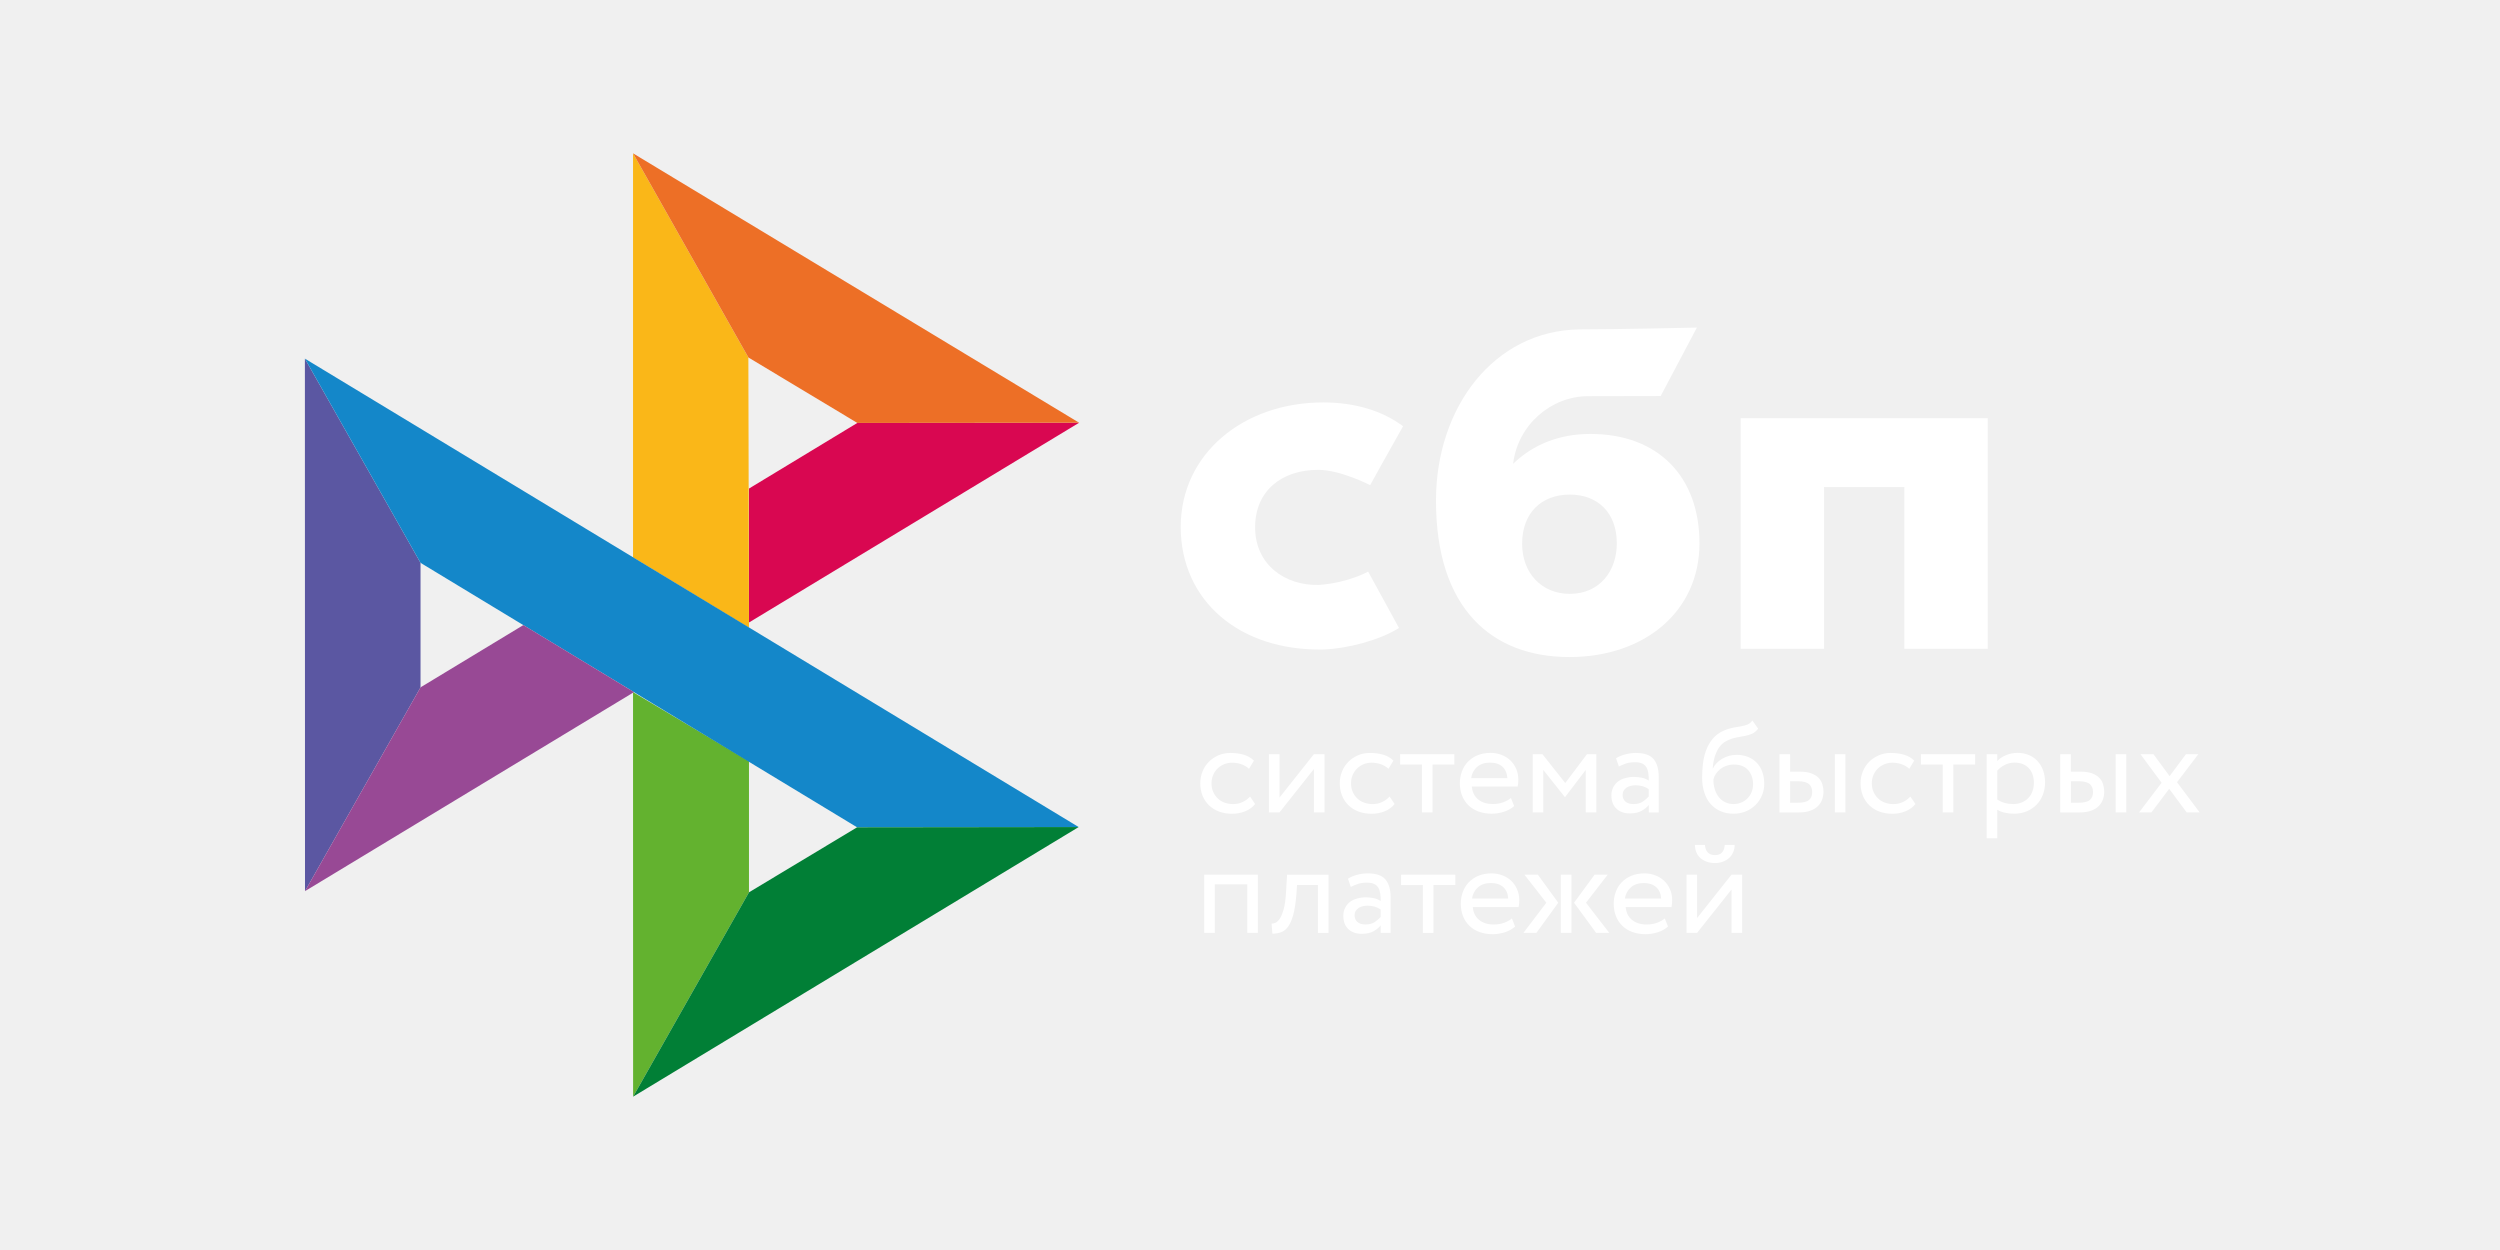
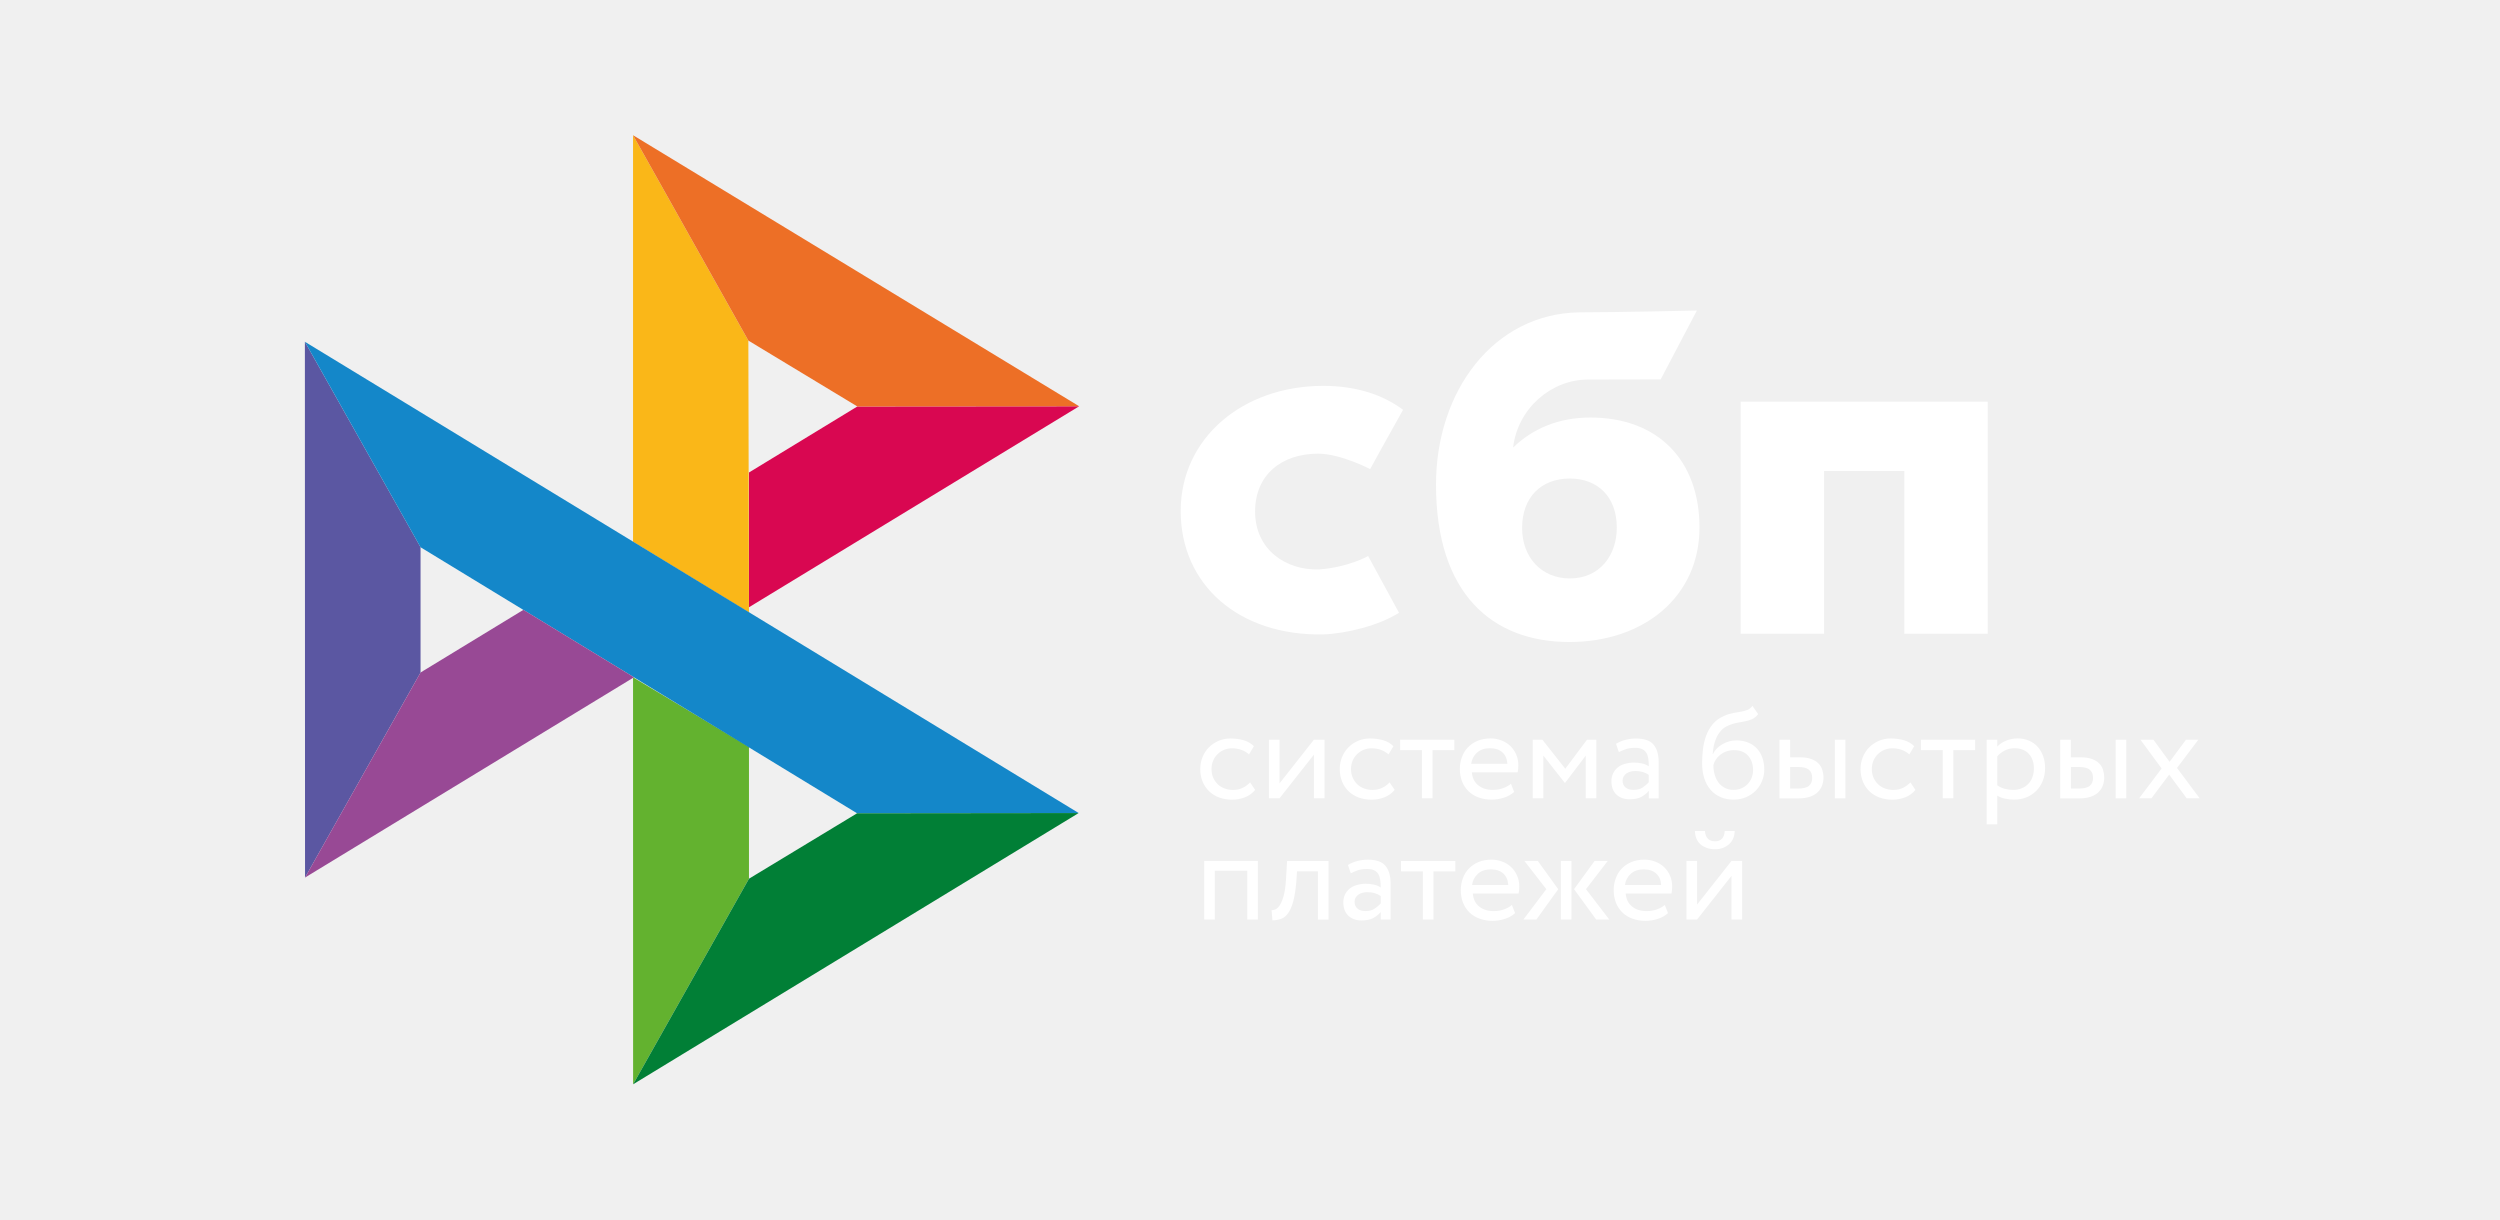
- <svg xmlns="http://www.w3.org/2000/svg" width="66" height="33" viewBox="0 0 66 33" fill="none">
-   <path d="M52.476 11.04V17.129H50.274V12.858H48.155V17.129H45.954V11.04H52.476V11.04Z" fill="white" />
-   <path fill-rule="evenodd" clip-rule="evenodd" d="M41.433 17.346C43.403 17.346 44.866 16.153 44.866 14.344C44.866 12.593 43.787 11.456 41.983 11.456C41.15 11.456 40.463 11.745 39.946 12.245C40.069 11.213 40.953 10.459 41.926 10.459C42.151 10.459 43.842 10.455 43.842 10.455L44.798 8.648C44.798 8.648 42.675 8.696 41.688 8.696C39.433 8.734 37.91 10.759 37.91 13.218C37.91 16.082 39.396 17.346 41.433 17.346ZM41.445 13.057C42.176 13.057 42.684 13.532 42.684 14.344C42.684 15.074 42.233 15.676 41.445 15.678C40.691 15.678 40.184 15.12 40.184 14.356C40.184 13.544 40.691 13.057 41.445 13.057Z" fill="white" />
-   <path d="M36.119 15.09C36.119 15.09 35.599 15.386 34.822 15.442C33.93 15.468 33.135 14.911 33.135 13.922C33.135 12.957 33.836 12.404 34.8 12.404C35.391 12.404 36.172 12.808 36.172 12.808C36.172 12.808 36.744 11.772 37.041 11.253C36.498 10.847 35.775 10.624 34.935 10.624C32.814 10.624 31.171 11.991 31.171 13.91C31.171 15.853 32.715 17.188 34.935 17.147C35.555 17.125 36.411 16.909 36.933 16.578L36.119 15.09Z" fill="white" />
-   <path d="M8.049 9.468L11.102 14.859V18.147L8.052 23.527L8.049 9.468Z" fill="#5B57A2" />
-   <path d="M19.773 12.898L22.634 11.165L28.489 11.16L19.773 16.434V12.898Z" fill="#D90751" />
-   <path d="M19.757 9.437L19.773 16.574L16.712 14.716V4.048L19.757 9.437Z" fill="#FAB718" />
-   <path d="M28.489 11.16L22.634 11.166L19.757 9.437L16.712 4.048L28.489 11.16Z" fill="#ED6F26" />
-   <path d="M19.773 23.558V20.095L16.712 18.273L16.714 28.952L19.773 23.558Z" fill="#63B22F" />
-   <path d="M22.627 21.841L11.102 14.859L8.049 9.468L28.477 21.834L22.627 21.841Z" fill="#1487C9" />
-   <path d="M16.714 28.952L19.773 23.557L22.627 21.841L28.477 21.834L16.714 28.952Z" fill="#017F36" />
-   <path d="M8.052 23.526L16.737 18.272L13.817 16.502L11.102 18.146L8.052 23.526Z" fill="#984995" />
-   <path d="M33.135 21.226C33.068 21.311 32.979 21.375 32.873 21.418C32.764 21.462 32.648 21.484 32.53 21.483C32.413 21.485 32.297 21.466 32.187 21.427C32.089 21.391 31.998 21.336 31.922 21.264C31.847 21.192 31.788 21.106 31.749 21.01C31.707 20.905 31.686 20.793 31.687 20.68C31.687 20.568 31.707 20.465 31.747 20.366C31.786 20.268 31.843 20.183 31.913 20.112C31.984 20.04 32.069 19.985 32.164 19.941C32.262 19.9 32.368 19.878 32.484 19.878C32.61 19.878 32.727 19.893 32.833 19.924C32.939 19.955 33.029 20.007 33.103 20.08L32.974 20.296C32.912 20.24 32.838 20.197 32.758 20.171C32.682 20.147 32.603 20.135 32.523 20.135C32.453 20.135 32.385 20.149 32.32 20.174C32.256 20.2 32.197 20.238 32.147 20.285C32.096 20.334 32.055 20.393 32.028 20.458C31.998 20.525 31.984 20.599 31.984 20.682C31.984 20.767 32 20.843 32.03 20.908C32.06 20.976 32.101 21.033 32.152 21.081C32.203 21.13 32.263 21.166 32.332 21.19C32.401 21.216 32.474 21.228 32.552 21.228C32.647 21.228 32.734 21.209 32.808 21.172C32.882 21.137 32.947 21.089 33.002 21.029L33.135 21.226ZM33.499 21.447V19.91H33.779V21.055L34.687 19.91H34.967V21.447H34.687V20.302L33.779 21.447L33.499 21.447ZM36.818 21.226C36.749 21.311 36.659 21.378 36.556 21.418C36.447 21.462 36.331 21.484 36.213 21.483C36.096 21.485 35.98 21.466 35.87 21.427C35.772 21.391 35.681 21.336 35.605 21.264C35.53 21.192 35.471 21.106 35.432 21.01C35.39 20.905 35.369 20.793 35.37 20.68C35.37 20.568 35.389 20.465 35.43 20.366C35.469 20.268 35.526 20.183 35.596 20.112C35.667 20.04 35.752 19.985 35.847 19.941C35.948 19.898 36.057 19.876 36.167 19.878C36.293 19.878 36.41 19.893 36.516 19.924C36.622 19.955 36.712 20.007 36.786 20.08L36.657 20.296C36.595 20.24 36.521 20.197 36.441 20.171C36.365 20.147 36.286 20.135 36.206 20.135C36.066 20.135 35.931 20.189 35.83 20.285C35.779 20.334 35.739 20.393 35.711 20.458C35.681 20.525 35.667 20.599 35.667 20.682C35.667 20.767 35.683 20.843 35.713 20.908C35.743 20.976 35.784 21.033 35.835 21.081C35.886 21.13 35.946 21.166 36.015 21.19C36.084 21.214 36.157 21.228 36.234 21.228C36.33 21.228 36.415 21.209 36.491 21.172C36.565 21.137 36.63 21.089 36.685 21.029L36.818 21.226ZM36.961 19.91H38.395V20.183H37.819V21.447H37.539V20.183H36.963V19.91H36.961Z" fill="white" />
-   <path fill-rule="evenodd" clip-rule="evenodd" d="M39.7 21.432C39.806 21.399 39.897 21.349 39.974 21.28L39.889 21.066C39.838 21.111 39.769 21.149 39.686 21.18C39.603 21.211 39.509 21.226 39.407 21.226C39.253 21.226 39.126 21.187 39.025 21.106C38.924 21.024 38.869 20.91 38.857 20.765H40.066C40.079 20.712 40.084 20.651 40.084 20.581C40.084 20.475 40.064 20.38 40.026 20.294C39.989 20.21 39.936 20.134 39.87 20.071C39.803 20.008 39.723 19.96 39.636 19.928C39.546 19.893 39.449 19.875 39.352 19.876C39.221 19.876 39.106 19.898 39.005 19.94C38.91 19.979 38.824 20.038 38.752 20.111C38.683 20.184 38.629 20.27 38.595 20.365C38.558 20.465 38.539 20.572 38.54 20.679C38.54 20.8 38.562 20.91 38.6 21.009C38.638 21.104 38.696 21.191 38.77 21.263C38.843 21.333 38.931 21.387 39.035 21.425C39.147 21.464 39.265 21.483 39.384 21.482C39.491 21.481 39.598 21.464 39.7 21.432ZM38.993 20.249C39.079 20.171 39.194 20.133 39.339 20.133C39.476 20.133 39.585 20.17 39.665 20.242C39.744 20.315 39.787 20.415 39.794 20.543H38.839C38.853 20.43 38.907 20.325 38.993 20.249Z" fill="white" />
-   <path d="M40.464 19.91H40.719L41.323 20.672L41.896 19.91H42.144V21.447H41.864V20.326L41.32 21.04H41.309L40.743 20.326V21.447H40.464V19.91Z" fill="white" />
-   <path fill-rule="evenodd" clip-rule="evenodd" d="M42.904 19.916C42.819 19.938 42.738 19.972 42.663 20.018L42.738 20.235C42.801 20.204 42.865 20.178 42.928 20.156C42.992 20.133 43.074 20.123 43.171 20.123C43.248 20.123 43.31 20.135 43.358 20.159C43.406 20.182 43.441 20.216 43.466 20.258C43.491 20.299 43.507 20.351 43.516 20.412C43.525 20.472 43.528 20.538 43.528 20.608C43.471 20.569 43.406 20.543 43.337 20.531C43.271 20.518 43.203 20.511 43.136 20.51C43.052 20.51 42.975 20.522 42.9 20.543C42.826 20.563 42.762 20.595 42.711 20.636C42.659 20.677 42.616 20.73 42.587 20.79C42.556 20.855 42.54 20.926 42.541 20.999C42.541 21.149 42.586 21.266 42.674 21.349C42.762 21.432 42.879 21.474 43.024 21.474C43.155 21.474 43.259 21.451 43.339 21.406C43.419 21.361 43.482 21.309 43.528 21.251V21.449H43.79V20.507C43.79 20.306 43.746 20.151 43.656 20.042C43.567 19.933 43.41 19.878 43.187 19.878C43.088 19.878 42.994 19.892 42.904 19.916ZM43.371 21.161C43.307 21.206 43.224 21.227 43.121 21.227C43.031 21.227 42.96 21.204 42.911 21.161C42.861 21.116 42.837 21.057 42.837 20.985C42.837 20.942 42.846 20.905 42.865 20.873C42.885 20.84 42.911 20.814 42.941 20.793C42.974 20.771 43.011 20.756 43.049 20.747C43.09 20.736 43.13 20.731 43.173 20.731C43.311 20.731 43.429 20.764 43.526 20.833V21.028C43.48 21.079 43.428 21.124 43.371 21.161ZM46.257 19.37C46.313 19.344 46.366 19.301 46.415 19.237L46.263 19.021C46.225 19.073 46.18 19.11 46.131 19.129C46.078 19.149 46.024 19.164 45.968 19.173L45.915 19.183C45.869 19.191 45.82 19.199 45.767 19.208C45.681 19.224 45.598 19.249 45.519 19.284C45.394 19.337 45.293 19.41 45.217 19.502C45.141 19.593 45.081 19.697 45.04 19.811C44.998 19.926 44.971 20.046 44.957 20.168C44.943 20.293 44.936 20.412 44.936 20.526C44.936 20.672 44.955 20.805 44.994 20.924C45.033 21.044 45.087 21.144 45.16 21.225C45.232 21.308 45.319 21.37 45.422 21.415C45.524 21.46 45.639 21.482 45.768 21.482C45.887 21.482 45.996 21.46 46.095 21.418C46.191 21.378 46.277 21.32 46.35 21.247C46.421 21.177 46.477 21.092 46.516 20.997C46.557 20.902 46.576 20.8 46.576 20.693C46.576 20.577 46.559 20.472 46.525 20.379C46.494 20.29 46.445 20.208 46.38 20.139C46.315 20.071 46.236 20.018 46.148 19.983C46.052 19.945 45.948 19.927 45.844 19.928C45.777 19.928 45.712 19.937 45.648 19.954C45.586 19.971 45.527 19.996 45.471 20.028C45.417 20.059 45.368 20.096 45.325 20.14C45.282 20.184 45.247 20.232 45.222 20.287H45.215C45.22 20.216 45.229 20.144 45.245 20.07C45.261 19.995 45.284 19.924 45.314 19.857C45.344 19.79 45.383 19.729 45.431 19.674C45.482 19.619 45.544 19.574 45.614 19.545C45.691 19.508 45.773 19.482 45.857 19.467L45.912 19.457C45.967 19.447 46.02 19.438 46.071 19.427C46.138 19.413 46.2 19.396 46.257 19.37ZM45.273 20.847C45.246 20.759 45.233 20.669 45.234 20.577C45.246 20.525 45.268 20.475 45.298 20.431C45.328 20.384 45.367 20.343 45.413 20.306C45.517 20.226 45.645 20.183 45.777 20.184C45.941 20.184 46.065 20.234 46.152 20.332C46.239 20.432 46.281 20.557 46.281 20.707C46.281 20.781 46.267 20.849 46.242 20.911C46.218 20.972 46.182 21.028 46.136 21.075C46.09 21.122 46.035 21.16 45.974 21.185C45.91 21.213 45.841 21.227 45.763 21.227C45.685 21.227 45.614 21.211 45.549 21.18C45.484 21.149 45.427 21.105 45.381 21.05C45.333 20.989 45.297 20.921 45.273 20.847ZM48.719 19.911H48.44V21.448H48.719V19.911ZM46.979 19.911H47.259V20.372H47.517C47.639 20.372 47.738 20.387 47.818 20.417C47.897 20.446 47.961 20.486 48.009 20.534C48.056 20.582 48.09 20.64 48.109 20.703C48.129 20.767 48.14 20.833 48.14 20.902C48.14 20.971 48.129 21.037 48.106 21.102C48.085 21.168 48.047 21.225 47.998 21.277C47.948 21.329 47.881 21.37 47.796 21.401C47.711 21.432 47.609 21.449 47.485 21.449H46.978V19.911H46.979ZM47.259 20.629V21.192H47.462C47.602 21.192 47.701 21.168 47.758 21.119C47.814 21.071 47.842 21.002 47.842 20.911C47.842 20.817 47.812 20.747 47.756 20.698C47.697 20.65 47.6 20.625 47.466 20.625H47.259V20.629Z" fill="white" />
-   <path d="M50.567 21.226C50.5 21.311 50.411 21.375 50.305 21.418C50.196 21.462 50.08 21.484 49.962 21.483C49.846 21.485 49.729 21.466 49.619 21.427C49.521 21.391 49.43 21.336 49.354 21.264C49.279 21.192 49.22 21.106 49.181 21.01C49.139 20.905 49.118 20.793 49.119 20.68C49.119 20.568 49.138 20.465 49.179 20.366C49.218 20.268 49.275 20.183 49.345 20.112C49.416 20.04 49.501 19.985 49.596 19.942C49.697 19.898 49.806 19.876 49.916 19.878C50.042 19.878 50.159 19.893 50.265 19.924C50.371 19.955 50.461 20.007 50.535 20.08L50.406 20.296C50.344 20.24 50.27 20.197 50.19 20.171C50.114 20.147 50.035 20.135 49.955 20.135C49.885 20.135 49.817 20.149 49.752 20.174C49.687 20.2 49.629 20.238 49.579 20.285C49.528 20.334 49.488 20.393 49.46 20.458C49.43 20.525 49.416 20.599 49.416 20.682C49.416 20.767 49.432 20.843 49.462 20.908C49.492 20.976 49.533 21.033 49.584 21.081C49.635 21.13 49.695 21.166 49.764 21.19C49.833 21.214 49.906 21.228 49.984 21.228C50.079 21.228 50.164 21.209 50.24 21.172C50.313 21.137 50.379 21.089 50.434 21.029L50.567 21.226ZM50.71 19.91H52.144V20.183H51.568V21.447H51.288V20.183H50.712V19.91H50.71Z" fill="white" />
-   <path fill-rule="evenodd" clip-rule="evenodd" d="M52.728 19.911H52.448V22.131H52.728V21.377C52.784 21.413 52.852 21.439 52.929 21.456C53.007 21.474 53.088 21.482 53.172 21.482C53.295 21.482 53.407 21.46 53.508 21.418C53.604 21.377 53.692 21.318 53.766 21.244C53.838 21.169 53.893 21.083 53.931 20.981C53.971 20.88 53.99 20.771 53.99 20.655C53.99 20.541 53.972 20.436 53.939 20.341C53.907 20.25 53.858 20.167 53.794 20.096C53.731 20.026 53.653 19.971 53.566 19.935C53.47 19.894 53.367 19.874 53.263 19.876C53.154 19.876 53.051 19.897 52.954 19.938C52.857 19.98 52.781 20.03 52.728 20.092V19.911ZM52.922 20.196C53.002 20.154 53.089 20.133 53.182 20.133C53.264 20.133 53.336 20.145 53.402 20.171C53.465 20.197 53.518 20.234 53.562 20.282C53.607 20.33 53.64 20.386 53.661 20.451C53.684 20.517 53.695 20.588 53.695 20.665C53.695 20.748 53.681 20.822 53.656 20.892C53.633 20.957 53.596 21.017 53.548 21.068C53.5 21.118 53.442 21.157 53.377 21.183C53.304 21.213 53.227 21.228 53.148 21.227C53.073 21.227 53.002 21.218 52.935 21.201C52.861 21.181 52.791 21.149 52.728 21.107V20.346C52.777 20.287 52.843 20.237 52.922 20.196ZM56.133 19.91H55.854V21.448H56.133V19.91ZM54.391 19.91H54.671V20.372H54.929C55.051 20.372 55.15 20.387 55.23 20.416C55.309 20.446 55.373 20.486 55.42 20.534C55.468 20.582 55.502 20.639 55.521 20.703C55.541 20.767 55.551 20.833 55.551 20.902C55.551 20.971 55.541 21.037 55.518 21.102C55.496 21.168 55.46 21.225 55.41 21.276C55.361 21.328 55.293 21.37 55.209 21.401C55.123 21.432 55.021 21.449 54.897 21.449H54.39V19.91H54.391ZM54.673 20.629V21.192H54.876C55.016 21.192 55.115 21.168 55.172 21.119C55.228 21.071 55.256 21.002 55.256 20.91C55.256 20.817 55.226 20.747 55.17 20.698C55.111 20.65 55.014 20.625 54.88 20.625H54.673V20.629Z" fill="white" />
-   <path d="M57.473 20.651L58.071 21.447H57.728L57.266 20.825L56.798 21.447H56.472L57.066 20.665L56.508 19.91H56.851L57.277 20.49L57.71 19.91H58.036L57.473 20.651ZM32.928 23.347H32.071V24.628H31.791V23.091H33.208V24.628H32.928V23.347ZM34.794 23.364H34.242L34.224 23.623C34.205 23.842 34.178 24.018 34.141 24.153C34.104 24.288 34.058 24.391 34.005 24.464C33.952 24.537 33.89 24.587 33.819 24.611C33.746 24.637 33.669 24.65 33.591 24.649L33.57 24.383C33.6 24.384 33.636 24.378 33.674 24.36C33.713 24.343 33.752 24.305 33.789 24.248C33.827 24.189 33.86 24.107 33.89 23.999C33.92 23.891 33.94 23.749 33.95 23.571L33.979 23.093H35.073V24.63H34.794V23.364Z" fill="white" />
-   <path fill-rule="evenodd" clip-rule="evenodd" d="M35.826 23.095C35.736 23.119 35.655 23.154 35.586 23.197L35.66 23.415C35.724 23.383 35.787 23.357 35.851 23.335C35.914 23.313 35.996 23.302 36.093 23.302C36.171 23.302 36.233 23.314 36.28 23.338C36.328 23.361 36.364 23.395 36.388 23.437C36.413 23.478 36.429 23.53 36.438 23.59C36.447 23.651 36.45 23.717 36.45 23.788C36.393 23.748 36.328 23.722 36.259 23.71C36.193 23.697 36.125 23.69 36.058 23.689C35.975 23.689 35.897 23.701 35.823 23.722C35.748 23.743 35.685 23.774 35.633 23.815C35.581 23.857 35.539 23.909 35.51 23.969C35.478 24.034 35.463 24.106 35.464 24.178C35.464 24.328 35.508 24.445 35.596 24.528C35.685 24.611 35.801 24.653 35.946 24.653C36.077 24.653 36.181 24.63 36.261 24.585C36.341 24.54 36.404 24.488 36.45 24.43V24.628H36.712V23.686C36.712 23.485 36.668 23.33 36.578 23.221C36.489 23.112 36.332 23.057 36.109 23.057C36.014 23.057 35.918 23.07 35.826 23.095ZM36.295 24.34C36.231 24.385 36.148 24.406 36.045 24.406C35.954 24.406 35.885 24.383 35.835 24.34C35.786 24.295 35.761 24.236 35.761 24.164C35.761 24.121 35.77 24.084 35.789 24.052C35.809 24.019 35.835 23.993 35.865 23.972C35.895 23.951 35.932 23.936 35.973 23.925C36.014 23.915 36.055 23.91 36.097 23.91C36.235 23.91 36.353 23.943 36.45 24.012V24.207C36.404 24.258 36.352 24.302 36.295 24.34Z" fill="white" />
-   <path d="M36.986 23.092H38.42V23.364H37.843V24.629H37.564V23.365H36.988V23.092H36.986Z" fill="white" />
-   <path fill-rule="evenodd" clip-rule="evenodd" d="M39.725 24.613C39.831 24.58 39.921 24.53 39.999 24.461L39.914 24.247C39.863 24.291 39.794 24.329 39.711 24.361C39.628 24.392 39.534 24.407 39.432 24.407C39.278 24.407 39.15 24.367 39.05 24.286C38.949 24.205 38.894 24.091 38.882 23.946H40.091C40.103 23.893 40.109 23.832 40.109 23.761C40.109 23.656 40.089 23.561 40.05 23.475C40.014 23.391 39.961 23.315 39.895 23.252C39.827 23.189 39.748 23.14 39.662 23.109C39.57 23.074 39.474 23.056 39.377 23.057C39.246 23.057 39.131 23.079 39.03 23.121C38.935 23.16 38.849 23.218 38.777 23.292C38.707 23.365 38.654 23.451 38.62 23.546C38.583 23.646 38.564 23.753 38.565 23.86C38.565 23.981 38.586 24.091 38.625 24.19C38.664 24.288 38.722 24.373 38.795 24.443C38.867 24.514 38.956 24.568 39.06 24.606C39.172 24.645 39.29 24.664 39.408 24.663C39.513 24.663 39.619 24.645 39.725 24.613ZM39.016 23.428C39.103 23.35 39.218 23.312 39.363 23.312C39.501 23.312 39.608 23.35 39.688 23.421C39.767 23.494 39.81 23.594 39.817 23.722H38.862C38.876 23.609 38.931 23.504 39.016 23.428ZM40.245 23.091H40.599L41.138 23.832L40.561 24.628H40.218L40.823 23.832L40.245 23.091ZM41.206 23.091H41.486V24.628H41.206V23.091ZM42.485 24.628L41.87 23.832L42.444 23.091H42.098L41.555 23.832L42.138 24.628H42.485ZM43.761 24.613C43.868 24.58 43.958 24.53 44.035 24.461L43.95 24.247C43.9 24.291 43.83 24.329 43.748 24.361C43.664 24.392 43.571 24.407 43.468 24.407C43.314 24.407 43.187 24.367 43.086 24.286C42.985 24.205 42.931 24.091 42.918 23.946H44.128C44.14 23.893 44.145 23.832 44.145 23.761C44.145 23.656 44.126 23.561 44.087 23.475C44.051 23.391 43.998 23.315 43.931 23.252C43.864 23.189 43.785 23.14 43.698 23.109C43.607 23.074 43.511 23.056 43.413 23.057C43.283 23.057 43.167 23.079 43.067 23.121C42.972 23.16 42.886 23.218 42.814 23.292C42.744 23.364 42.69 23.451 42.657 23.546C42.619 23.646 42.601 23.753 42.602 23.86C42.602 23.981 42.623 24.091 42.662 24.19C42.701 24.288 42.759 24.373 42.832 24.443C42.904 24.514 42.992 24.568 43.097 24.606C43.209 24.645 43.326 24.664 43.445 24.663C43.553 24.662 43.659 24.645 43.761 24.613ZM43.053 23.428C43.139 23.35 43.254 23.312 43.399 23.312C43.535 23.312 43.645 23.35 43.724 23.421C43.804 23.494 43.847 23.594 43.854 23.722H42.899C42.912 23.609 42.967 23.504 43.053 23.428ZM45.279 22.575C45.114 22.575 45.024 22.485 45.01 22.306H44.746C44.746 22.375 44.759 22.437 44.782 22.495C44.805 22.554 44.839 22.604 44.883 22.646C44.927 22.687 44.983 22.72 45.049 22.746C45.114 22.772 45.191 22.784 45.277 22.784C45.357 22.784 45.427 22.772 45.491 22.746C45.555 22.722 45.608 22.687 45.654 22.646C45.698 22.604 45.733 22.554 45.758 22.495C45.783 22.437 45.795 22.375 45.795 22.306H45.533C45.521 22.485 45.434 22.575 45.279 22.575ZM44.524 23.091V24.628H44.803L45.712 23.483V24.628H45.992V23.091H45.712L44.803 24.236V23.091H44.524Z" fill="white" />
+ <svg xmlns="http://www.w3.org/2000/svg" width="82" height="40" viewBox="0 0 82 40" fill="none">
+   <path d="M65.197 13.176V20.787H62.462V15.448H59.829V20.787H57.094V13.175H65.197V13.176Z" fill="white" />
+   <path fill-rule="evenodd" clip-rule="evenodd" d="M51.477 21.058C53.925 21.058 55.743 19.566 55.743 17.305C55.743 15.116 54.402 13.695 52.16 13.695C51.126 13.695 50.272 14.057 49.629 14.681C49.782 13.391 50.881 12.449 52.09 12.449C52.369 12.449 54.47 12.444 54.47 12.444L55.658 10.185C55.658 10.185 53.021 10.245 51.794 10.245C48.993 10.293 47.101 12.824 47.101 15.897C47.101 19.478 48.946 21.058 51.477 21.058ZM51.492 15.696C52.401 15.696 53.031 16.29 53.031 17.305C53.031 18.218 52.471 18.971 51.492 18.973C50.555 18.973 49.925 18.275 49.925 17.32C49.925 16.305 50.555 15.696 51.492 15.696Z" fill="white" />
+   <path d="M44.875 18.238C44.875 18.238 44.229 18.608 43.264 18.677C42.155 18.71 41.167 18.014 41.167 16.778C41.167 15.571 42.039 14.88 43.236 14.88C43.97 14.88 44.941 15.386 44.941 15.386C44.941 15.386 45.652 14.09 46.02 13.442C45.346 12.934 44.448 12.656 43.404 12.656C40.769 12.656 38.727 14.363 38.727 16.762C38.727 19.192 40.646 20.86 43.404 20.809C44.175 20.781 45.238 20.512 45.887 20.098L44.875 18.238Z" fill="white" />
+   <path d="M10 11.21L13.794 17.949V22.059L10.005 28.784L10 11.21Z" fill="#5B57A2" />
+   <path d="M24.566 15.498L28.121 13.332L35.396 13.326L24.566 19.918V15.498Z" fill="#D90751" />
+   <path d="M24.546 11.171L24.566 20.093L20.764 17.771V4.435L24.546 11.171Z" fill="#FAB718" />
+   <path d="M35.396 13.325L28.121 13.332L24.546 11.171L20.764 4.435L35.396 13.325Z" fill="#ED6F26" />
+   <path d="M24.566 28.822V24.494L20.764 22.216L20.766 35.565L24.566 28.822Z" fill="#63B22F" />
+   <path d="M28.112 26.676L13.793 17.949L10 11.21L35.38 26.667L28.112 26.676Z" fill="#1487C9" />
+   <path d="M20.766 35.565L24.566 28.822L28.112 26.676L35.38 26.668L20.766 35.565Z" fill="#017F36" />
+   <path d="M10.004 28.784L20.794 22.215L17.167 20.003L13.794 22.058L10.004 28.784Z" fill="#984995" />
+   <path d="M41.168 25.908C41.084 26.014 40.974 26.094 40.843 26.148C40.707 26.202 40.563 26.23 40.417 26.23C40.271 26.232 40.127 26.207 39.99 26.159C39.867 26.114 39.755 26.045 39.661 25.956C39.568 25.866 39.494 25.758 39.446 25.638C39.393 25.507 39.367 25.367 39.369 25.226C39.369 25.086 39.393 24.956 39.443 24.833C39.492 24.71 39.562 24.604 39.65 24.516C39.738 24.425 39.843 24.356 39.962 24.302C40.083 24.25 40.215 24.222 40.359 24.222C40.516 24.222 40.66 24.242 40.792 24.28C40.924 24.319 41.036 24.384 41.128 24.475L40.968 24.745C40.89 24.675 40.799 24.622 40.7 24.589C40.605 24.559 40.507 24.544 40.408 24.544C40.32 24.544 40.236 24.561 40.155 24.593C40.075 24.625 40.002 24.672 39.94 24.732C39.876 24.793 39.826 24.866 39.793 24.948C39.755 25.032 39.738 25.125 39.738 25.228C39.738 25.334 39.757 25.429 39.795 25.511C39.832 25.595 39.883 25.666 39.946 25.727C40.01 25.787 40.085 25.832 40.17 25.863C40.256 25.895 40.346 25.91 40.443 25.91C40.562 25.91 40.669 25.886 40.761 25.841C40.853 25.797 40.935 25.736 41.003 25.662L41.168 25.908ZM41.62 26.184V24.263H41.968V25.695L43.096 24.263H43.444V26.184H43.096V24.753L41.968 26.184L41.62 26.184ZM45.744 25.908C45.658 26.015 45.546 26.097 45.418 26.148C45.283 26.202 45.139 26.23 44.992 26.23C44.847 26.232 44.703 26.207 44.566 26.159C44.444 26.114 44.331 26.045 44.236 25.956C44.143 25.866 44.07 25.758 44.021 25.638C43.969 25.507 43.943 25.367 43.944 25.226C43.944 25.086 43.969 24.956 44.019 24.833C44.068 24.71 44.138 24.604 44.226 24.516C44.313 24.425 44.419 24.356 44.538 24.302C44.663 24.247 44.798 24.22 44.935 24.222C45.091 24.222 45.236 24.242 45.368 24.28C45.5 24.319 45.612 24.384 45.704 24.475L45.544 24.745C45.466 24.675 45.375 24.622 45.276 24.589C45.181 24.559 45.083 24.544 44.984 24.544C44.809 24.544 44.642 24.612 44.516 24.732C44.453 24.793 44.403 24.867 44.368 24.948C44.331 25.032 44.313 25.125 44.313 25.228C44.313 25.334 44.333 25.429 44.371 25.511C44.408 25.595 44.458 25.666 44.522 25.727C44.586 25.787 44.661 25.832 44.746 25.863C44.832 25.893 44.922 25.91 45.019 25.91C45.138 25.91 45.243 25.886 45.337 25.841C45.429 25.797 45.511 25.736 45.579 25.662L45.744 25.908ZM45.922 24.263H47.703V24.604H46.987V26.184H46.64V24.604H45.924V24.263H45.922Z" fill="white" />
+   <path fill-rule="evenodd" clip-rule="evenodd" d="M49.325 26.165C49.456 26.124 49.568 26.061 49.665 25.975L49.559 25.707C49.496 25.764 49.41 25.811 49.307 25.85C49.204 25.889 49.087 25.908 48.96 25.908C48.769 25.908 48.611 25.859 48.485 25.757C48.36 25.656 48.292 25.513 48.277 25.332H49.779C49.795 25.265 49.801 25.189 49.801 25.101C49.801 24.969 49.777 24.851 49.729 24.743C49.684 24.638 49.618 24.543 49.535 24.464C49.452 24.386 49.353 24.325 49.245 24.285C49.133 24.242 49.013 24.22 48.892 24.22C48.729 24.22 48.586 24.248 48.461 24.3C48.343 24.349 48.236 24.422 48.147 24.514C48.06 24.605 47.994 24.713 47.952 24.831C47.905 24.957 47.882 25.09 47.883 25.224C47.883 25.375 47.91 25.513 47.958 25.636C48.005 25.756 48.077 25.864 48.169 25.954C48.259 26.042 48.369 26.109 48.498 26.157C48.637 26.205 48.784 26.23 48.931 26.228C49.065 26.227 49.198 26.206 49.325 26.165ZM48.446 24.686C48.553 24.589 48.696 24.542 48.876 24.542C49.046 24.542 49.181 24.587 49.281 24.678C49.379 24.769 49.432 24.894 49.441 25.053H48.255C48.272 24.912 48.339 24.782 48.446 24.686Z" fill="white" />
+   <path d="M50.273 24.263H50.59L51.341 25.215L52.053 24.263H52.36V26.184H52.013V24.784L51.337 25.675H51.323L50.621 24.783V26.184H50.273V24.263Z" fill="white" />
+   <path fill-rule="evenodd" clip-rule="evenodd" d="M53.305 24.27C53.2 24.297 53.099 24.34 53.006 24.397L53.098 24.669C53.177 24.631 53.257 24.598 53.335 24.57C53.415 24.542 53.516 24.529 53.637 24.529C53.733 24.529 53.81 24.544 53.869 24.574C53.929 24.602 53.973 24.646 54.003 24.697C54.034 24.749 54.054 24.814 54.065 24.889C54.076 24.965 54.081 25.047 54.081 25.136C54.009 25.086 53.928 25.053 53.843 25.038C53.761 25.022 53.677 25.013 53.593 25.012C53.489 25.012 53.393 25.028 53.3 25.053C53.208 25.079 53.129 25.118 53.065 25.17C53 25.222 52.948 25.288 52.912 25.362C52.873 25.444 52.853 25.533 52.855 25.623C52.855 25.811 52.909 25.958 53.019 26.062C53.129 26.165 53.274 26.217 53.454 26.217C53.617 26.217 53.746 26.189 53.845 26.133C53.944 26.076 54.023 26.012 54.081 25.939V26.187H54.405V25.008C54.405 24.758 54.351 24.564 54.239 24.427C54.129 24.291 53.933 24.223 53.656 24.223C53.533 24.223 53.416 24.24 53.305 24.27ZM53.885 25.826C53.806 25.883 53.703 25.908 53.575 25.908C53.463 25.908 53.375 25.88 53.314 25.826C53.252 25.77 53.221 25.697 53.221 25.606C53.221 25.552 53.233 25.507 53.257 25.466C53.281 25.425 53.314 25.392 53.351 25.366C53.392 25.339 53.438 25.32 53.485 25.308C53.536 25.295 53.586 25.289 53.639 25.289C53.81 25.289 53.958 25.33 54.078 25.416V25.66C54.021 25.723 53.956 25.779 53.885 25.826ZM57.47 23.588C57.54 23.555 57.606 23.502 57.668 23.422L57.479 23.152C57.431 23.217 57.376 23.262 57.314 23.286C57.249 23.311 57.181 23.33 57.112 23.342L57.046 23.353C56.989 23.363 56.928 23.374 56.861 23.385C56.756 23.404 56.652 23.436 56.554 23.48C56.398 23.547 56.273 23.637 56.178 23.752C56.084 23.866 56.009 23.996 55.959 24.138C55.907 24.283 55.873 24.433 55.856 24.585C55.838 24.741 55.829 24.889 55.829 25.032C55.829 25.215 55.853 25.381 55.901 25.53C55.95 25.68 56.018 25.805 56.108 25.906C56.198 26.01 56.306 26.088 56.433 26.144C56.561 26.2 56.703 26.228 56.864 26.228C57.011 26.228 57.147 26.2 57.27 26.148C57.389 26.098 57.496 26.025 57.587 25.934C57.674 25.846 57.745 25.74 57.793 25.621C57.843 25.502 57.868 25.375 57.868 25.241C57.868 25.097 57.846 24.965 57.804 24.848C57.766 24.737 57.704 24.635 57.624 24.549C57.543 24.463 57.445 24.397 57.336 24.354C57.216 24.307 57.087 24.284 56.958 24.285C56.875 24.285 56.793 24.296 56.714 24.317C56.637 24.339 56.564 24.37 56.495 24.41C56.428 24.448 56.366 24.495 56.312 24.55C56.26 24.605 56.216 24.665 56.185 24.734H56.176C56.183 24.646 56.194 24.555 56.213 24.462C56.233 24.369 56.262 24.281 56.299 24.197C56.336 24.113 56.385 24.037 56.444 23.968C56.508 23.898 56.586 23.843 56.672 23.806C56.768 23.761 56.869 23.728 56.974 23.709L57.042 23.696C57.111 23.684 57.176 23.672 57.239 23.659C57.323 23.642 57.4 23.62 57.47 23.588ZM56.249 25.433C56.215 25.324 56.198 25.211 56.2 25.097C56.215 25.031 56.242 24.969 56.279 24.913C56.317 24.855 56.365 24.803 56.422 24.758C56.551 24.657 56.711 24.603 56.875 24.605C57.079 24.605 57.233 24.667 57.34 24.79C57.448 24.915 57.501 25.071 57.501 25.259C57.501 25.351 57.483 25.436 57.453 25.513C57.423 25.59 57.378 25.66 57.321 25.719C57.263 25.777 57.195 25.825 57.119 25.857C57.04 25.891 56.954 25.908 56.857 25.908C56.761 25.908 56.672 25.889 56.591 25.85C56.511 25.812 56.439 25.757 56.382 25.688C56.323 25.612 56.278 25.526 56.249 25.433ZM60.53 24.263H60.183V26.185H60.53V24.263ZM58.368 24.263H58.716V24.84H59.036C59.188 24.84 59.311 24.859 59.41 24.896C59.509 24.933 59.588 24.982 59.647 25.043C59.706 25.103 59.748 25.174 59.772 25.254C59.797 25.334 59.81 25.416 59.81 25.502C59.81 25.589 59.797 25.671 59.768 25.753C59.742 25.835 59.695 25.906 59.634 25.971C59.572 26.036 59.489 26.088 59.383 26.127C59.278 26.165 59.15 26.187 58.996 26.187H58.366V24.263H58.368ZM58.716 25.161V25.865H58.968C59.142 25.865 59.265 25.835 59.335 25.774C59.406 25.714 59.44 25.628 59.44 25.513C59.44 25.397 59.403 25.308 59.333 25.248C59.26 25.187 59.14 25.157 58.973 25.157H58.716V25.161Z" fill="white" />
+   <path d="M62.825 25.908C62.742 26.014 62.632 26.094 62.501 26.148C62.365 26.202 62.22 26.23 62.075 26.23C61.929 26.232 61.785 26.207 61.648 26.159C61.526 26.114 61.413 26.045 61.319 25.956C61.225 25.866 61.152 25.758 61.103 25.638C61.051 25.507 61.025 25.367 61.026 25.226C61.026 25.086 61.05 24.956 61.101 24.833C61.149 24.71 61.22 24.604 61.308 24.516C61.396 24.425 61.501 24.356 61.62 24.302C61.745 24.247 61.88 24.22 62.017 24.222C62.173 24.222 62.318 24.242 62.45 24.28C62.582 24.319 62.694 24.384 62.786 24.475L62.626 24.745C62.548 24.675 62.457 24.622 62.358 24.589C62.263 24.559 62.165 24.544 62.066 24.544C61.978 24.544 61.894 24.561 61.813 24.593C61.733 24.626 61.66 24.672 61.598 24.732C61.535 24.793 61.484 24.867 61.451 24.948C61.413 25.032 61.396 25.125 61.396 25.228C61.396 25.334 61.416 25.429 61.453 25.511C61.49 25.595 61.541 25.666 61.604 25.727C61.668 25.787 61.743 25.832 61.828 25.863C61.914 25.893 62.004 25.91 62.101 25.91C62.219 25.91 62.325 25.886 62.419 25.841C62.51 25.797 62.592 25.736 62.661 25.662L62.825 25.908ZM63.003 24.263H64.785V24.604H64.069V26.184H63.722V24.604H63.006V24.263H63.003Z" fill="white" />
+   <path fill-rule="evenodd" clip-rule="evenodd" d="M65.51 24.264H65.163V27.039H65.51V26.096C65.581 26.142 65.664 26.174 65.761 26.195C65.857 26.217 65.958 26.228 66.061 26.228C66.215 26.228 66.354 26.2 66.479 26.148C66.599 26.097 66.708 26.023 66.799 25.93C66.889 25.837 66.958 25.729 67.006 25.602C67.054 25.475 67.079 25.338 67.079 25.194C67.079 25.051 67.057 24.92 67.015 24.801C66.976 24.688 66.915 24.584 66.835 24.495C66.757 24.407 66.66 24.339 66.551 24.294C66.433 24.243 66.305 24.218 66.176 24.22C66.04 24.22 65.912 24.246 65.791 24.298C65.671 24.35 65.576 24.412 65.51 24.49V24.264ZM65.752 24.62C65.851 24.568 65.959 24.542 66.075 24.542C66.176 24.542 66.266 24.557 66.348 24.59C66.427 24.622 66.493 24.667 66.547 24.728C66.602 24.788 66.644 24.858 66.67 24.939C66.699 25.021 66.712 25.11 66.712 25.207C66.712 25.311 66.694 25.403 66.664 25.49C66.635 25.572 66.589 25.647 66.529 25.71C66.47 25.773 66.397 25.822 66.316 25.854C66.227 25.892 66.131 25.91 66.033 25.908C65.939 25.908 65.851 25.898 65.767 25.876C65.676 25.852 65.589 25.812 65.511 25.759V24.807C65.572 24.734 65.653 24.672 65.752 24.62ZM69.741 24.263H69.394V26.185H69.741V24.263ZM67.577 24.263H67.924V24.84H68.245C68.397 24.84 68.52 24.859 68.619 24.896C68.718 24.933 68.796 24.982 68.856 25.043C68.915 25.103 68.957 25.174 68.981 25.254C69.005 25.334 69.018 25.416 69.018 25.502C69.018 25.589 69.005 25.671 68.977 25.753C68.95 25.835 68.904 25.906 68.842 25.971C68.781 26.036 68.698 26.088 68.592 26.127C68.487 26.165 68.359 26.187 68.206 26.187H67.575V24.263H67.577ZM67.927 25.161V25.865H68.18C68.353 25.865 68.476 25.835 68.546 25.774C68.616 25.714 68.652 25.628 68.652 25.513C68.652 25.396 68.614 25.308 68.544 25.248C68.472 25.187 68.351 25.157 68.184 25.157H67.927V25.161Z" fill="white" />
+   <path d="M71.406 25.189L72.149 26.184H71.723L71.149 25.407L70.567 26.184H70.163L70.901 25.206L70.207 24.263H70.633L71.162 24.988L71.7 24.263H72.105L71.406 25.189ZM40.911 28.559H39.846V30.16H39.498V28.239H41.258V30.16H40.911V28.559ZM43.228 28.58H42.543L42.521 28.904C42.497 29.178 42.464 29.399 42.418 29.567C42.372 29.735 42.315 29.865 42.249 29.955C42.183 30.046 42.106 30.109 42.018 30.139C41.927 30.172 41.831 30.188 41.735 30.186L41.708 29.854C41.746 29.856 41.789 29.847 41.838 29.826C41.886 29.804 41.935 29.757 41.981 29.686C42.027 29.612 42.069 29.509 42.106 29.375C42.143 29.239 42.167 29.062 42.181 28.839L42.216 28.241H43.576V30.163H43.228V28.58Z" fill="white" />
+   <path fill-rule="evenodd" clip-rule="evenodd" d="M44.511 28.244C44.399 28.274 44.298 28.317 44.212 28.371L44.305 28.643C44.384 28.605 44.463 28.572 44.542 28.544C44.621 28.516 44.722 28.503 44.843 28.503C44.94 28.503 45.016 28.518 45.076 28.548C45.135 28.577 45.179 28.62 45.21 28.672C45.24 28.723 45.26 28.788 45.271 28.863C45.282 28.939 45.287 29.021 45.287 29.11C45.216 29.061 45.135 29.027 45.049 29.013C44.967 28.996 44.883 28.988 44.799 28.987C44.696 28.987 44.599 29.002 44.507 29.028C44.415 29.054 44.336 29.093 44.272 29.144C44.207 29.196 44.154 29.262 44.118 29.336C44.079 29.418 44.06 29.507 44.061 29.598C44.061 29.785 44.116 29.932 44.226 30.036C44.336 30.139 44.481 30.191 44.661 30.191C44.823 30.191 44.953 30.163 45.052 30.107C45.151 30.051 45.229 29.986 45.287 29.913V30.161H45.612V28.982C45.612 28.732 45.557 28.538 45.445 28.402C45.335 28.266 45.139 28.197 44.863 28.197C44.744 28.197 44.626 28.213 44.511 28.244ZM45.093 29.8C45.015 29.857 44.911 29.883 44.784 29.883C44.67 29.883 44.584 29.854 44.523 29.8C44.461 29.744 44.43 29.671 44.43 29.58C44.43 29.526 44.441 29.481 44.465 29.44C44.489 29.399 44.523 29.366 44.56 29.34C44.597 29.315 44.643 29.295 44.694 29.282C44.744 29.269 44.796 29.263 44.847 29.263C45.019 29.263 45.166 29.304 45.287 29.39V29.634C45.23 29.697 45.165 29.753 45.093 29.8Z" fill="white" />
+   <path d="M45.952 28.24H47.734V28.581H47.017V30.161H46.67V28.581H45.954V28.24H45.952Z" fill="white" />
+   <path fill-rule="evenodd" clip-rule="evenodd" d="M49.355 30.141C49.487 30.1 49.599 30.037 49.696 29.951L49.59 29.683C49.526 29.74 49.441 29.787 49.337 29.826C49.235 29.865 49.118 29.884 48.991 29.884C48.8 29.884 48.641 29.835 48.516 29.733C48.391 29.632 48.323 29.489 48.308 29.308H49.81C49.825 29.241 49.832 29.165 49.832 29.077C49.832 28.945 49.808 28.826 49.76 28.719C49.715 28.614 49.649 28.519 49.566 28.44C49.482 28.362 49.384 28.301 49.276 28.261C49.163 28.218 49.043 28.195 48.923 28.196C48.76 28.196 48.617 28.224 48.492 28.276C48.374 28.325 48.267 28.398 48.178 28.49C48.091 28.581 48.025 28.689 47.982 28.807C47.936 28.933 47.913 29.066 47.914 29.2C47.914 29.351 47.94 29.489 47.989 29.612C48.037 29.735 48.11 29.841 48.2 29.93C48.29 30.018 48.399 30.085 48.53 30.132C48.668 30.181 48.815 30.206 48.962 30.204C49.092 30.204 49.223 30.182 49.355 30.141ZM48.475 28.66C48.582 28.563 48.725 28.516 48.905 28.516C49.076 28.516 49.211 28.563 49.309 28.652C49.408 28.742 49.461 28.867 49.47 29.027H48.284C48.3 28.886 48.368 28.756 48.475 28.66ZM50.001 28.239H50.441L51.11 29.166L50.394 30.16H49.968L50.719 29.165L50.001 28.239ZM51.196 28.239H51.543V30.16H51.196V28.239ZM52.784 30.16L52.02 29.165L52.734 28.239H52.303L51.629 29.165L52.354 30.16H52.784ZM54.37 30.141C54.502 30.1 54.614 30.037 54.711 29.951L54.605 29.683C54.542 29.74 54.456 29.787 54.353 29.826C54.249 29.865 54.133 29.884 54.006 29.884C53.815 29.884 53.656 29.835 53.531 29.733C53.406 29.632 53.338 29.489 53.323 29.308H54.825C54.84 29.241 54.847 29.165 54.847 29.077C54.847 28.945 54.823 28.826 54.775 28.719C54.73 28.614 54.664 28.519 54.581 28.44C54.498 28.362 54.399 28.301 54.291 28.261C54.179 28.218 54.059 28.195 53.938 28.196C53.775 28.196 53.632 28.224 53.507 28.276C53.389 28.325 53.282 28.398 53.193 28.49C53.106 28.581 53.04 28.689 52.998 28.807C52.951 28.933 52.928 29.066 52.929 29.2C52.929 29.351 52.956 29.489 53.004 29.612C53.053 29.735 53.125 29.841 53.215 29.93C53.305 30.018 53.415 30.085 53.544 30.132C53.684 30.181 53.83 30.206 53.977 30.204C54.111 30.203 54.243 30.182 54.37 30.141ZM53.49 28.66C53.597 28.563 53.74 28.516 53.92 28.516C54.09 28.516 54.225 28.563 54.324 28.652C54.423 28.742 54.476 28.867 54.485 29.027H53.298C53.315 28.886 53.383 28.756 53.49 28.66ZM56.255 27.594C56.051 27.594 55.939 27.482 55.922 27.257H55.594C55.594 27.343 55.61 27.421 55.638 27.495C55.667 27.568 55.709 27.631 55.763 27.683C55.818 27.734 55.889 27.775 55.97 27.808C56.051 27.84 56.146 27.855 56.253 27.855C56.352 27.855 56.44 27.84 56.519 27.808C56.598 27.777 56.664 27.734 56.721 27.683C56.776 27.631 56.82 27.568 56.851 27.495C56.882 27.421 56.897 27.343 56.897 27.257H56.572C56.557 27.482 56.449 27.594 56.255 27.594ZM55.317 28.239V30.16H55.664L56.793 28.729V30.16H57.141V28.239H56.793L55.664 29.67V28.239H55.317Z" fill="white" />
</svg>
